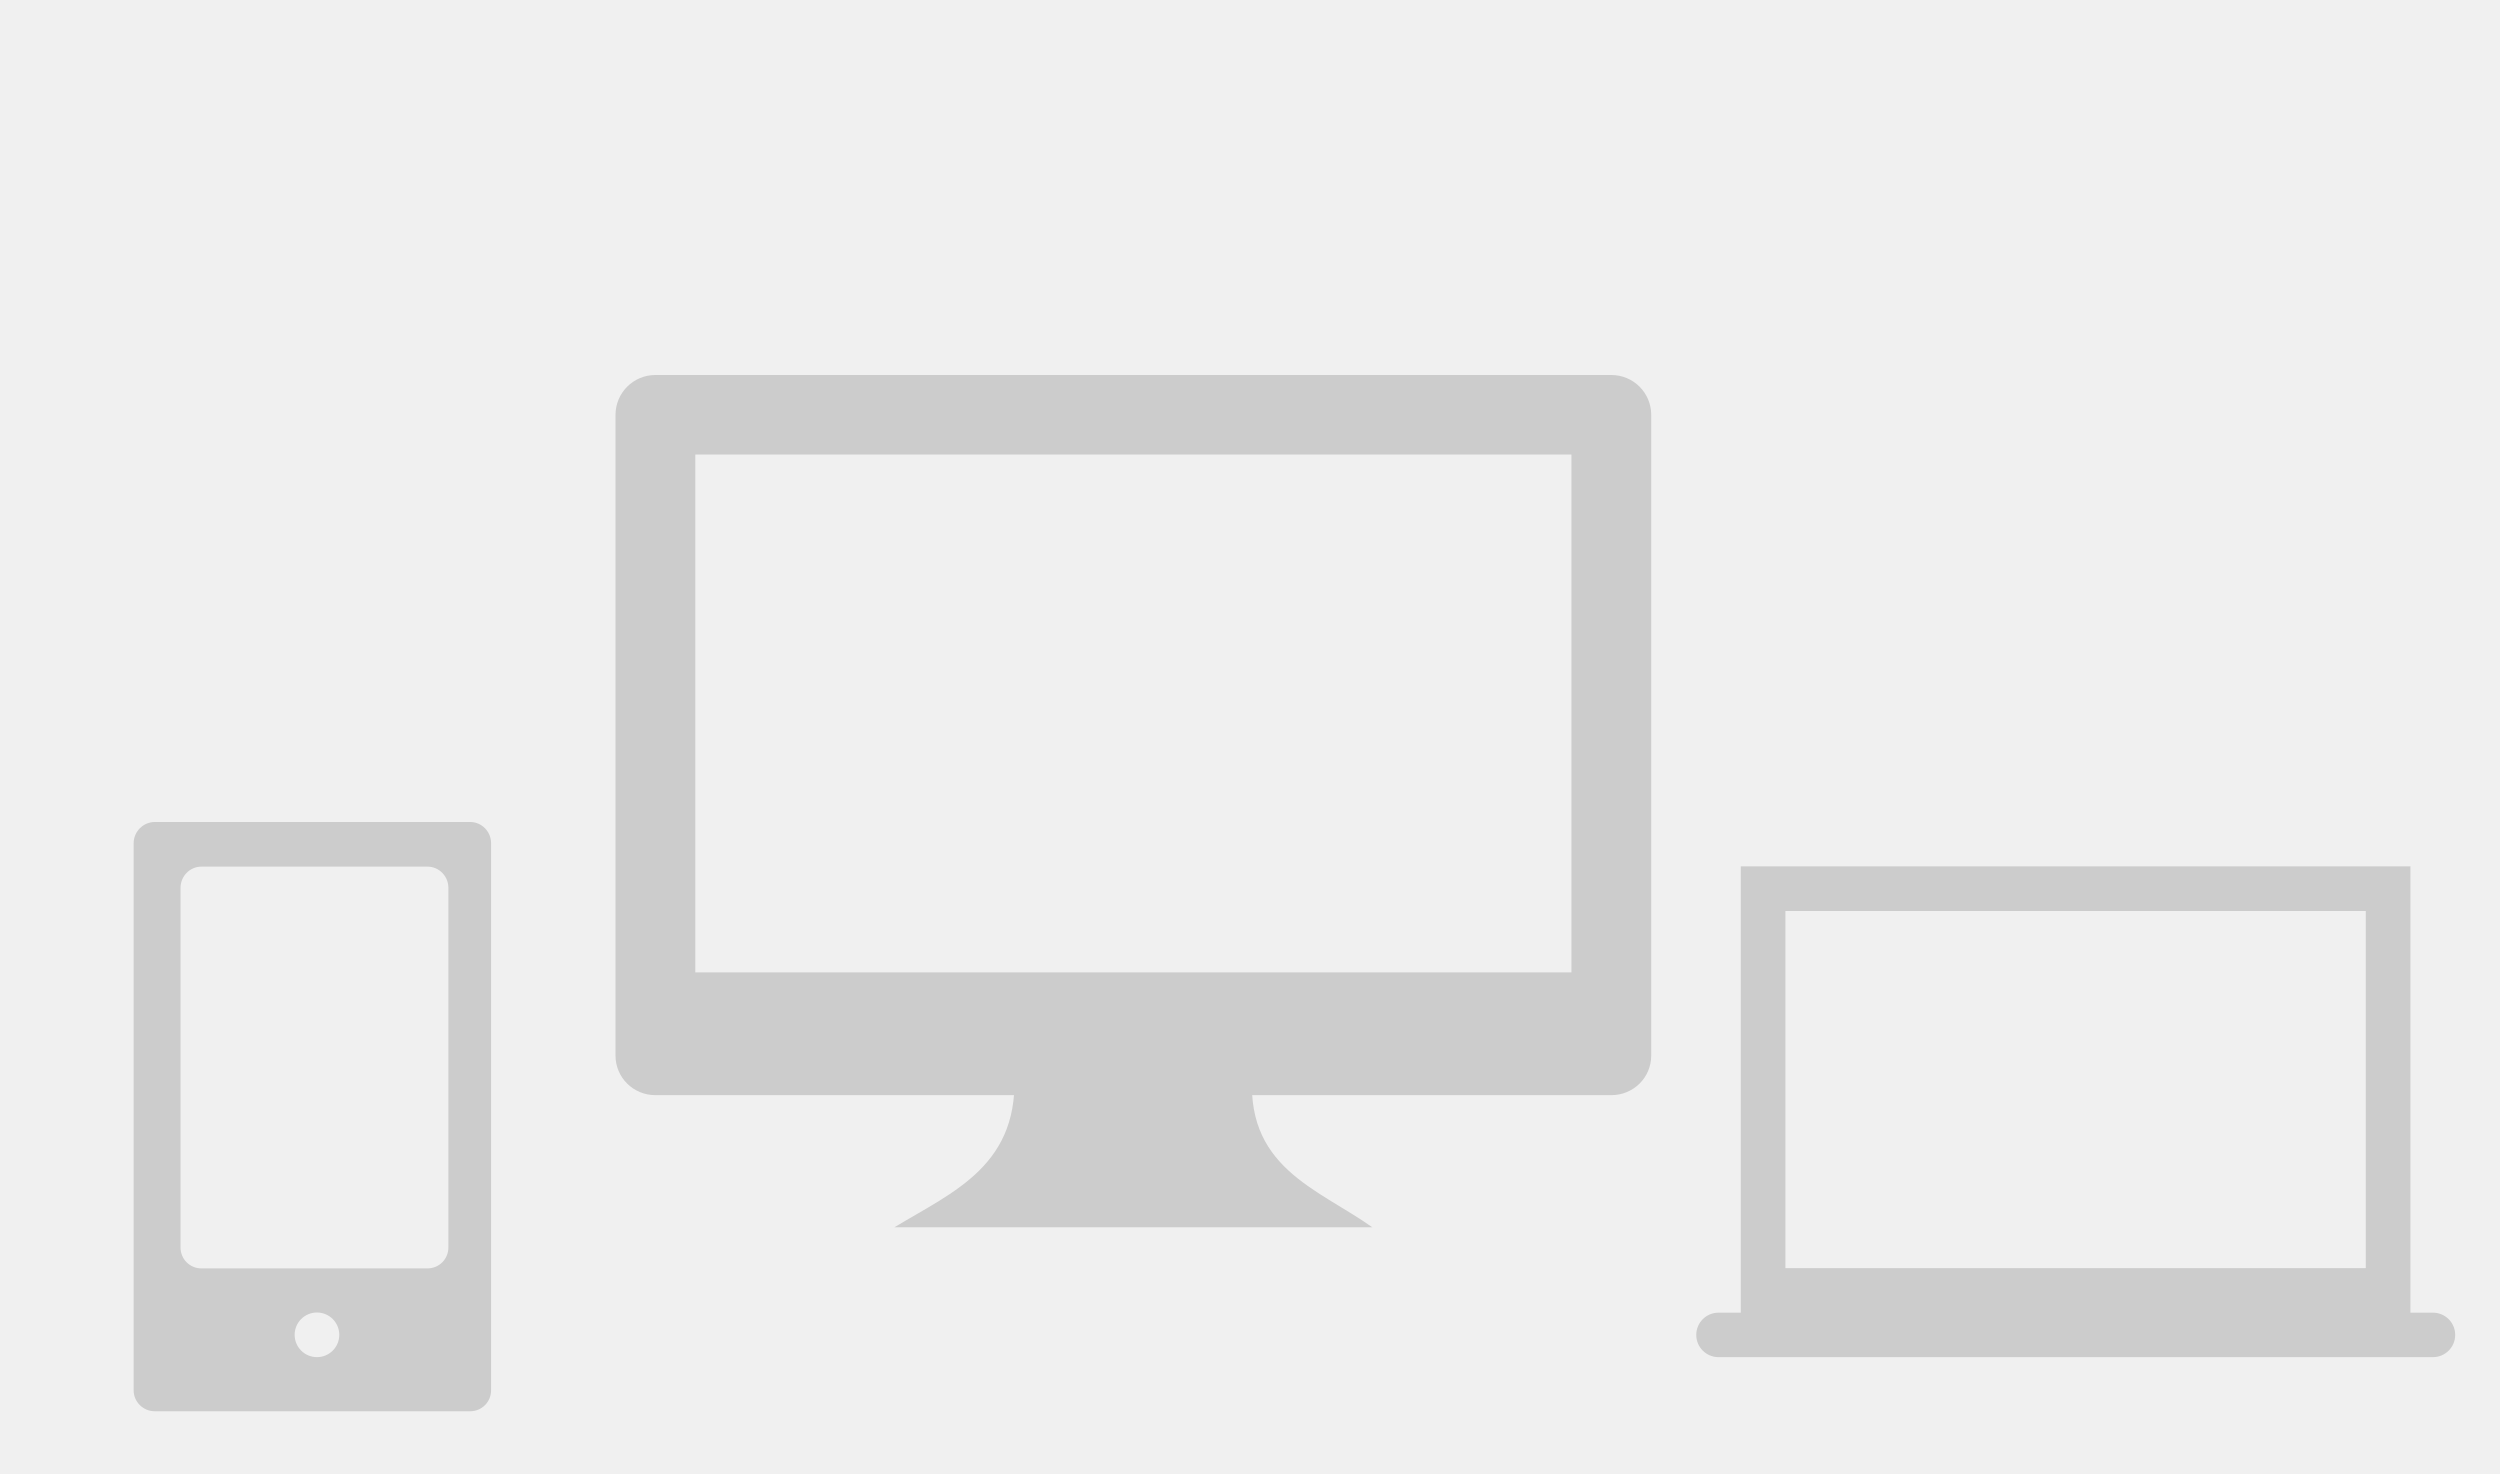
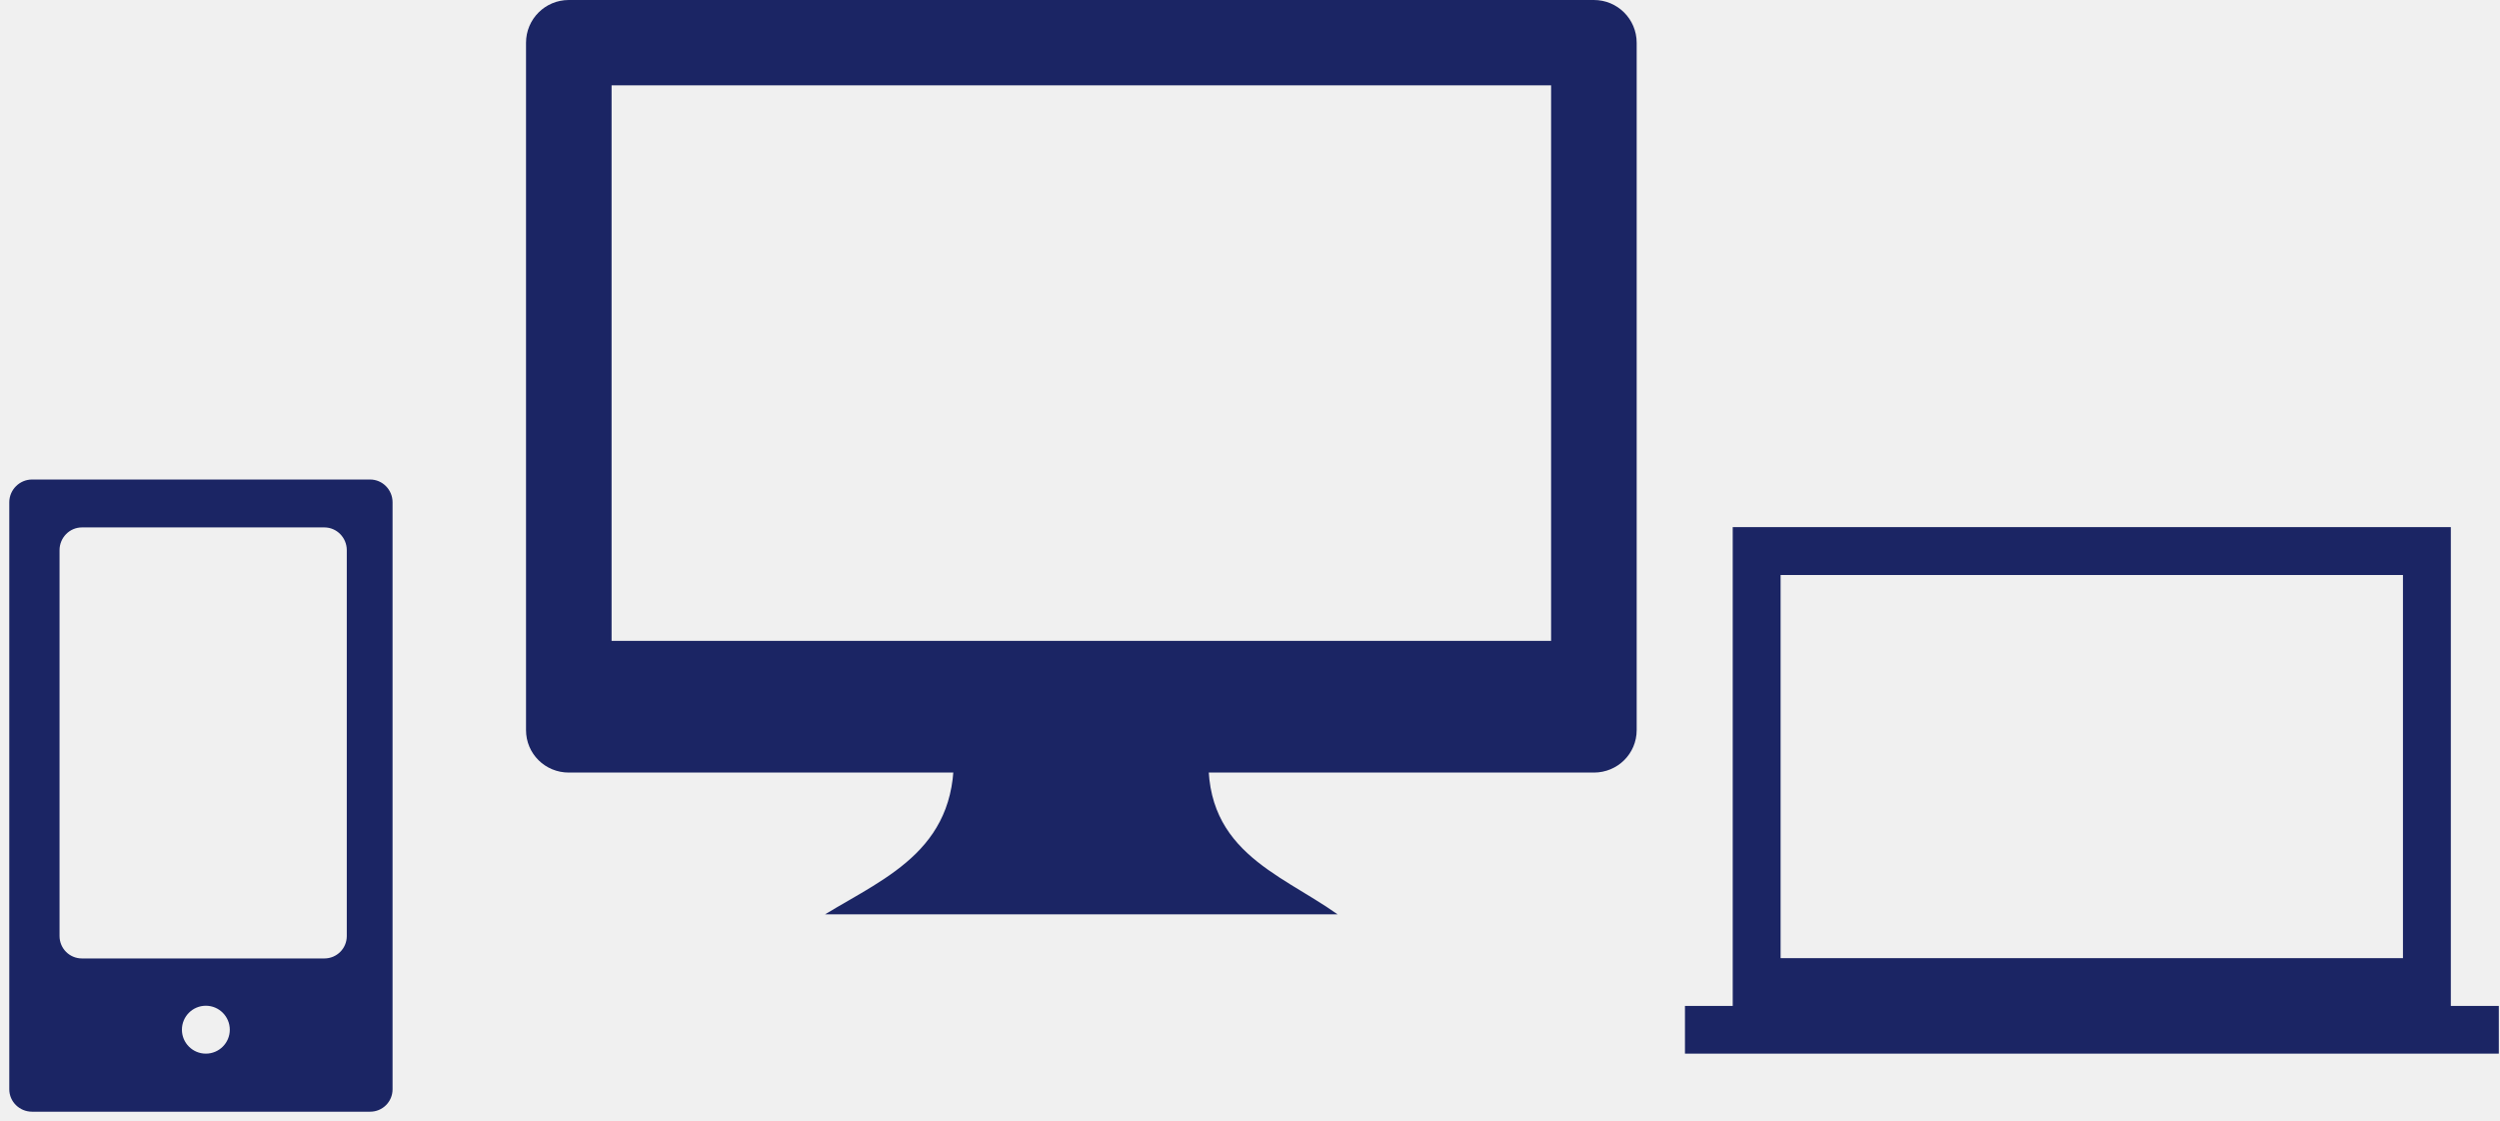
- <svg xmlns="http://www.w3.org/2000/svg" version="1.1" width="280" height="165" id="svg2">
-   <defs id="defs4" />
-   <g transform="translate(0,-887.3622)" id="layer1" />
-   <path d="m -160.39,-15.225 c -1.624,6.966 -5.684,12.435 -11.624,14.483 -5.935,2.047 -12.504,0.254 -18.075,-4.223 -0.342,4.138 0.197,8.665 1.751,13.169 4.539,13.161 15.98,21.147 25.563,17.843 9.583,-3.305 13.669,-16.646 9.13,-29.807 l -0.017,-0.049 c -1.558,-4.496 -3.909,-8.377 -6.728,-11.417 z" id="path3967" style="fill:#cccccc;fill-opacity:1;fill-rule:evenodd;stroke:#ffffff;stroke-width:0;stroke-linecap:butt;stroke-linejoin:miter;stroke-miterlimit:4;stroke-opacity:1;stroke-dasharray:none;stroke-dashoffset:0" />
-   <path d="m -55,37.5 a 25,17.5 0 1 1 -5e-5,-0.035" transform="matrix(0.5385176,-0.1857164,0.1787382,0.5182833,-139.9872,-47.61435)" id="path3972" style="fill:#cccccc;fill-opacity:1;fill-rule:evenodd;stroke:#ffffff;stroke-width:0;stroke-linecap:butt;stroke-linejoin:miter;stroke-miterlimit:4;stroke-opacity:1;stroke-dasharray:none;stroke-dashoffset:0" />
-   <path d="m -65,22.5 a 15,12.5 0 1 1 -3e-5,-0.025" transform="matrix(0.5182833,-0.1787382,0.1787382,0.5182833,-141.0752,-47.23912)" id="path3974" style="fill:#cccccc;fill-opacity:1;fill-rule:evenodd;stroke:#ffffff;stroke-width:0;stroke-linecap:butt;stroke-linejoin:miter;stroke-miterlimit:4;stroke-opacity:1;stroke-dasharray:none;stroke-dashoffset:0" />
-   <path d="m -158.499,-5.275 c 6.12,-3.331 9.825,-8.831 11.974,-15.728" id="path3976" style="fill:#cccccc;fill-opacity:0;stroke:#cccccc;stroke-width:4.386;stroke-linecap:round;stroke-linejoin:miter;stroke-miterlimit:4;stroke-opacity:1;stroke-dasharray:none" />
-   <path d="m -155.59,10.322 c 6.873,-1.149 13.18,0.898 19.123,5.004" id="path3978" style="fill:#cccccc;fill-opacity:0;stroke:#cccccc;stroke-width:4.386;stroke-linecap:round;stroke-linejoin:miter;stroke-miterlimit:4;stroke-opacity:1;stroke-dasharray:none" />
-   <path d="m -156.235,2.628 c 6.903,-0.946 12.317,-4.776 16.771,-10.462" id="path3980" style="fill:#cccccc;fill-opacity:0;stroke:#cccccc;stroke-width:4.386;stroke-linecap:round;stroke-linejoin:miter;stroke-miterlimit:4;stroke-opacity:1;stroke-dasharray:none" />
-   <path d="m -179.98,16.192 c -5.049,4.802 -7.204,11.073 -7.495,18.291" id="path3982" style="fill:#cccccc;fill-opacity:0;stroke:#cccccc;stroke-width:4.386;stroke-linecap:round;stroke-linejoin:miter;stroke-miterlimit:4;stroke-opacity:1;stroke-dasharray:none" />
-   <path d="m -186.826,1.88 c -6.341,2.889 -12.963,2.544 -19.767,0.116" id="path3984" style="fill:#cccccc;fill-opacity:0;stroke:#cccccc;stroke-width:4.386;stroke-linecap:round;stroke-linejoin:miter;stroke-miterlimit:4;stroke-opacity:1;stroke-dasharray:none" />
-   <path d="m -184.212,9.144 c -6.423,2.7 -10.661,7.801 -13.492,14.447" id="path3986" style="fill:#cccccc;fill-opacity:0;stroke:#cccccc;stroke-width:4.386;stroke-linecap:round;stroke-linejoin:miter;stroke-miterlimit:4;stroke-opacity:1;stroke-dasharray:none" />
-   <path d="m -220.836,-51.255 c -8.957,4.713 -18.567,5.432 -26.257,0.974 -7.685,-4.455 -11.85,-13.142 -12.217,-23.248 -4.744,3.465 -9.087,8.234 -12.468,14.066 -9.878,17.041 -7.829,36.676 4.579,43.869 12.408,7.192 30.465,-0.789 40.342,-17.83 l 0.036,-0.063 c 3.368,-5.829 5.343,-11.938 5.985,-17.769 z" id="path3988" style="fill:#cccccc;fill-opacity:1;fill-rule:evenodd;stroke:#ffffff;stroke-width:0;stroke-linecap:butt;stroke-linejoin:miter;stroke-miterlimit:4;stroke-opacity:1;stroke-dasharray:none;stroke-dashoffset:0" />
-   <path d="m -55,37.5 a 25,17.5 0 1 1 -5e-5,-0.035" transform="matrix(0.6972951,0.4041847,-0.3889979,0.6710949,-167.2931,-59.41644)" id="path3990" style="fill:#cccccc;fill-opacity:1;fill-rule:evenodd;stroke:#ffffff;stroke-width:0;stroke-linecap:butt;stroke-linejoin:miter;stroke-miterlimit:4;stroke-opacity:1;stroke-dasharray:none;stroke-dashoffset:0" />
-   <path d="m -65,22.5 a 15,12.5 0 1 1 -3e-5,-0.025" transform="matrix(0.6710949,0.3889979,-0.3889979,0.6710949,-168.7019,-60.23306)" id="path3992" style="fill:#cccccc;fill-opacity:1;fill-rule:evenodd;stroke:#ffffff;stroke-width:0;stroke-linecap:butt;stroke-linejoin:miter;stroke-miterlimit:4;stroke-opacity:1;stroke-dasharray:none;stroke-dashoffset:0" />
-   <path d="m -229.73,-40.02 c 9.231,3.463 18.545,2.334 27.913,-1.752" id="path3994" style="fill:#cccccc;fill-opacity:0;stroke:#cccccc;stroke-width:6.205;stroke-linecap:round;stroke-linejoin:miter;stroke-miterlimit:4;stroke-opacity:1;stroke-dasharray:none" />
-   <path d="m -243.723,-22.468 c 7.593,6.289 11.242,14.932 12.353,25.092" id="path3996" style="fill:#cccccc;fill-opacity:0;stroke:#cccccc;stroke-width:6.205;stroke-linecap:round;stroke-linejoin:miter;stroke-miterlimit:4;stroke-opacity:1;stroke-dasharray:none" />
-   <path d="m -236.089,-30.281 c 7.404,6.51 16.513,8.756 26.721,8.256" id="path3998" style="fill:#cccccc;fill-opacity:0;stroke:#cccccc;stroke-width:6.205;stroke-linecap:round;stroke-linejoin:miter;stroke-miterlimit:4;stroke-opacity:1;stroke-dasharray:none" />
-   <path d="m -272.585,-43.126 c -9.812,-0.956 -18.517,2.545 -26.508,8.917" id="path4000" style="fill:#cccccc;fill-opacity:0;stroke:#cccccc;stroke-width:6.205;stroke-linecap:round;stroke-linejoin:miter;stroke-miterlimit:4;stroke-opacity:1;stroke-dasharray:none" />
-   <path d="m -263.612,-63.702 c -8.962,-4.109 -14.724,-11.513 -18.426,-21.04" id="path4002" style="fill:#cccccc;fill-opacity:0;stroke:#cccccc;stroke-width:6.205;stroke-linecap:round;stroke-linejoin:miter;stroke-miterlimit:4;stroke-opacity:1;stroke-dasharray:none" />
-   <path d="m -268.964,-54.179 c -8.836,-4.372 -18.217,-4.184 -27.948,-1.058" id="path4004" style="fill:#cccccc;fill-opacity:0;stroke:#cccccc;stroke-width:6.205;stroke-linecap:round;stroke-linejoin:miter;stroke-miterlimit:4;stroke-opacity:1;stroke-dasharray:none" />
-   <path d="m -332.298,-20.061 c -1.786,7.663 -6.253,13.679 -12.786,15.932 -6.529,2.252 -13.755,0.28 -19.883,-4.646 -0.377,4.552 0.217,9.531 1.926,14.487 4.993,14.477 17.578,23.263 28.12,19.627 10.541,-3.635 15.036,-18.311 10.043,-32.789 l -0.018,-0.053 c -1.713,-4.945 -4.3,-9.215 -7.401,-12.559 z" id="path4006" style="fill:#cccccc;fill-opacity:1;fill-rule:evenodd;stroke:#ffffff;stroke-width:0;stroke-linecap:butt;stroke-linejoin:miter;stroke-miterlimit:4;stroke-opacity:1;stroke-dasharray:none;stroke-dashoffset:0" />
-   <path d="m -55,37.5 a 25,17.5 0 1 1 -5e-5,-0.035" transform="matrix(0.5923845,-0.2042932,0.1966171,0.5701262,-309.8548,-55.69083)" id="path4008" style="fill:#cccccc;fill-opacity:1;fill-rule:evenodd;stroke:#ffffff;stroke-width:0;stroke-linecap:butt;stroke-linejoin:miter;stroke-miterlimit:4;stroke-opacity:1;stroke-dasharray:none;stroke-dashoffset:0" />
-   <path d="m -65,22.5 a 15,12.5 0 1 1 -3e-5,-0.025" transform="matrix(0.5701262,-0.1966171,0.1966171,0.5701262,-311.0516,-55.27807)" id="path4010" style="fill:#cccccc;fill-opacity:1;fill-rule:evenodd;stroke:#ffffff;stroke-width:0;stroke-linecap:butt;stroke-linejoin:miter;stroke-miterlimit:4;stroke-opacity:1;stroke-dasharray:none;stroke-dashoffset:0" />
-   <path d="m -330.218,-9.116 c 6.732,-3.665 10.807,-9.715 13.171,-17.301" id="path4012" style="fill:#cccccc;fill-opacity:0;stroke:#cccccc;stroke-width:4.825;stroke-linecap:round;stroke-linejoin:miter;stroke-miterlimit:4;stroke-opacity:1;stroke-dasharray:none" />
-   <path d="m -327.019,8.04 c 7.56,-1.264 14.498,0.988 21.036,5.504" id="path4014" style="fill:#cccccc;fill-opacity:0;stroke:#cccccc;stroke-width:4.825;stroke-linecap:round;stroke-linejoin:miter;stroke-miterlimit:4;stroke-opacity:1;stroke-dasharray:none" />
-   <path d="m -327.728,-0.423 c 7.594,-1.04 13.549,-5.253 18.449,-11.509" id="path4016" style="fill:#cccccc;fill-opacity:0;stroke:#cccccc;stroke-width:4.825;stroke-linecap:round;stroke-linejoin:miter;stroke-miterlimit:4;stroke-opacity:1;stroke-dasharray:none" />
-   <path d="m -353.848,14.498 c -5.554,5.282 -7.925,12.181 -8.245,20.121" id="path4018" style="fill:#cccccc;fill-opacity:0;stroke:#cccccc;stroke-width:4.825;stroke-linecap:round;stroke-linejoin:miter;stroke-miterlimit:4;stroke-opacity:1;stroke-dasharray:none" />
-   <path d="m -361.379,-1.246 c -6.975,3.178 -14.26,2.798 -21.744,0.128" id="path4020" style="fill:#cccccc;fill-opacity:0;stroke:#cccccc;stroke-width:4.825;stroke-linecap:round;stroke-linejoin:miter;stroke-miterlimit:4;stroke-opacity:1;stroke-dasharray:none" />
-   <path d="m -358.503,6.745 c -7.066,2.97 -11.728,8.581 -14.841,15.892" id="path4022" style="fill:#cccccc;fill-opacity:0;stroke:#cccccc;stroke-width:4.825;stroke-linecap:round;stroke-linejoin:miter;stroke-miterlimit:4;stroke-opacity:1;stroke-dasharray:none" />
-   <path d="m 73.406,42 c -2.471,0 -4.469,1.998 -4.469,4.469 l 0,71.75 c 0,2.471 1.998,4.438 4.469,4.438 l 107.062,0 c 2.471,0 4.469,-1.966 4.469,-4.438 l 0,-71.75 C 184.938,43.998 182.94,42 180.469,42 l -107.062,0 z m 4.469,8.906 98.125,0 0,58 -98.125,0 0,-58 z" id="rect4024" style="fill:#cccccc;fill-opacity:1;fill-rule:evenodd;stroke:#cccccc;stroke-width:0;stroke-linecap:round;stroke-linejoin:miter;stroke-miterlimit:4;stroke-opacity:1;stroke-dasharray:none;stroke-dashoffset:0" />
-   <path d="m 113.554,119.613 26.763,0 c -1.142,11.119 7.222,13.463 13.382,17.842 l -53.527,0 c 6.582,-3.989 14.254,-6.972 13.382,-17.842 z" id="rect4028" style="fill:#cccccc;fill-opacity:1;fill-rule:evenodd;stroke:#cccccc;stroke-width:0;stroke-linecap:round;stroke-linejoin:miter;stroke-miterlimit:4;stroke-opacity:1;stroke-dashoffset:0" />
-   <path d="m 194.969,97.031 0,54.469 75,0 0,-54.469 -75,0 z m 5,5 65,0 0,40 -65,0 0,-40 z" id="rect4031" style="fill:#cccccc;fill-opacity:1;fill-rule:evenodd;stroke:#cccccc;stroke-width:0;stroke-linecap:round;stroke-linejoin:miter;stroke-miterlimit:4;stroke-opacity:1;stroke-dasharray:none;stroke-dashoffset:0" />
-   <rect width="85" height="4.981" ry="2.49" x="189.981" y="147.019" id="rect4033" style="fill:#cccccc;fill-opacity:1;fill-rule:evenodd;stroke:#cccccc;stroke-width:0;stroke-linecap:round;stroke-linejoin:miter;stroke-miterlimit:4;stroke-opacity:1;stroke-dasharray:none;stroke-dashoffset:0" />
-   <path d="m 17.344,92.062 c -1.301,0 -2.375,1.074 -2.375,2.375 l 0,61.281 c 0,1.301 1.074,2.344 2.375,2.344 l 35.312,0 C 53.957,158.062 55,157.019 55,155.719 L 55,94.438 c 0,-1.301 -1.043,-2.375 -2.344,-2.375 l -35.312,0 z m 5.219,5 25.312,0 c 1.301,0 2.344,1.074 2.344,2.375 l 0,40.281 c 0,1.301 -1.043,2.344 -2.344,2.344 l -25.312,0 c -1.301,0 -2.344,-1.043 -2.344,-2.344 l 0,-40.281 c 0,-1.301 1.043,-2.375 2.344,-2.375 z M 35.5,147 c 1.379,0 2.497,1.121 2.5,2.5 0,1.381 -1.119,2.5 -2.5,2.5 -1.381,0 -2.5,-1.119 -2.5,-2.5 0,-1.381 1.119,-2.5 2.5,-2.5 z" id="rect4037" style="fill:#cccccc;fill-opacity:1;fill-rule:evenodd;stroke:#cccccc;stroke-width:0;stroke-linecap:round;stroke-linejoin:miter;stroke-miterlimit:4;stroke-opacity:1;stroke-dasharray:none;stroke-dashoffset:0" />
+ <svg xmlns="http://www.w3.org/2000/svg" width="261px" height="117px" viewBox="0 0 261 117" version="1.1">
+   <defs />
+   <g id="Page-1" stroke="none" stroke-width="1" fill="none" fill-rule="evenodd">
+     <g id="p_visual-design" fill="#1B2564">
+       <path d="M59.406,0 C56.935,0 54.938,1.998 54.938,4.469 L54.938,76.219 C54.938,78.69 56.935,80.656 59.406,80.656 L166.469,80.656 C168.94,80.656 170.938,78.69 170.938,76.219 L170.938,4.469 C170.938,1.998 168.94,0 166.469,0 L59.406,0 L59.406,0 Z M63.875,8.906 L162,8.906 L162,66.906 L63.875,66.906 L63.875,8.906 L63.875,8.906 Z" id="rect4024" />
+       <path d="M99.554,77.613 L126.317,77.613 C125.175,88.733 133.539,91.077 139.699,95.456 L86.172,95.456 C92.754,91.466 100.426,88.483 99.554,77.613 L99.554,77.613 Z" id="rect4028" />
+       <path d="M180.969,55.031 L180.969,109.5 L255.969,109.5 L255.969,55.031 L180.969,55.031 L180.969,55.031 Z M185.969,60.031 L250.969,60.031 L250.969,100.031 L185.969,100.031 L185.969,60.031 L185.969,60.031 Z" id="rect4031" />
+       <rect id="rect4033" x="175.981" y="105.019" width="85" height="4.981" />
+       <path d="M3.344,50.062 C2.043,50.062 0.969,51.137 0.969,52.438 L0.969,113.719 C0.969,115.019 2.043,116.062 3.344,116.062 L38.656,116.062 C39.957,116.062 41,115.019 41,113.719 L41,52.438 C41,51.137 39.957,50.062 38.656,50.062 L3.344,50.062 L3.344,50.062 Z M8.562,55.062 L33.875,55.062 C35.176,55.062 36.219,56.137 36.219,57.438 L36.219,97.719 C36.219,99.019 35.176,100.062 33.875,100.062 L8.562,100.062 C7.262,100.062 6.219,99.019 6.219,97.719 L6.219,57.438 C6.219,56.137 7.262,55.062 8.562,55.062 L8.562,55.062 Z M21.5,105 C22.879,105 23.997,106.121 24,107.5 C24,108.881 22.881,110 21.5,110 C20.119,110 19,108.881 19,107.5 C19,106.119 20.119,105 21.5,105 L21.5,105 Z" id="rect4037" />
+     </g>
+   </g>
</svg>
